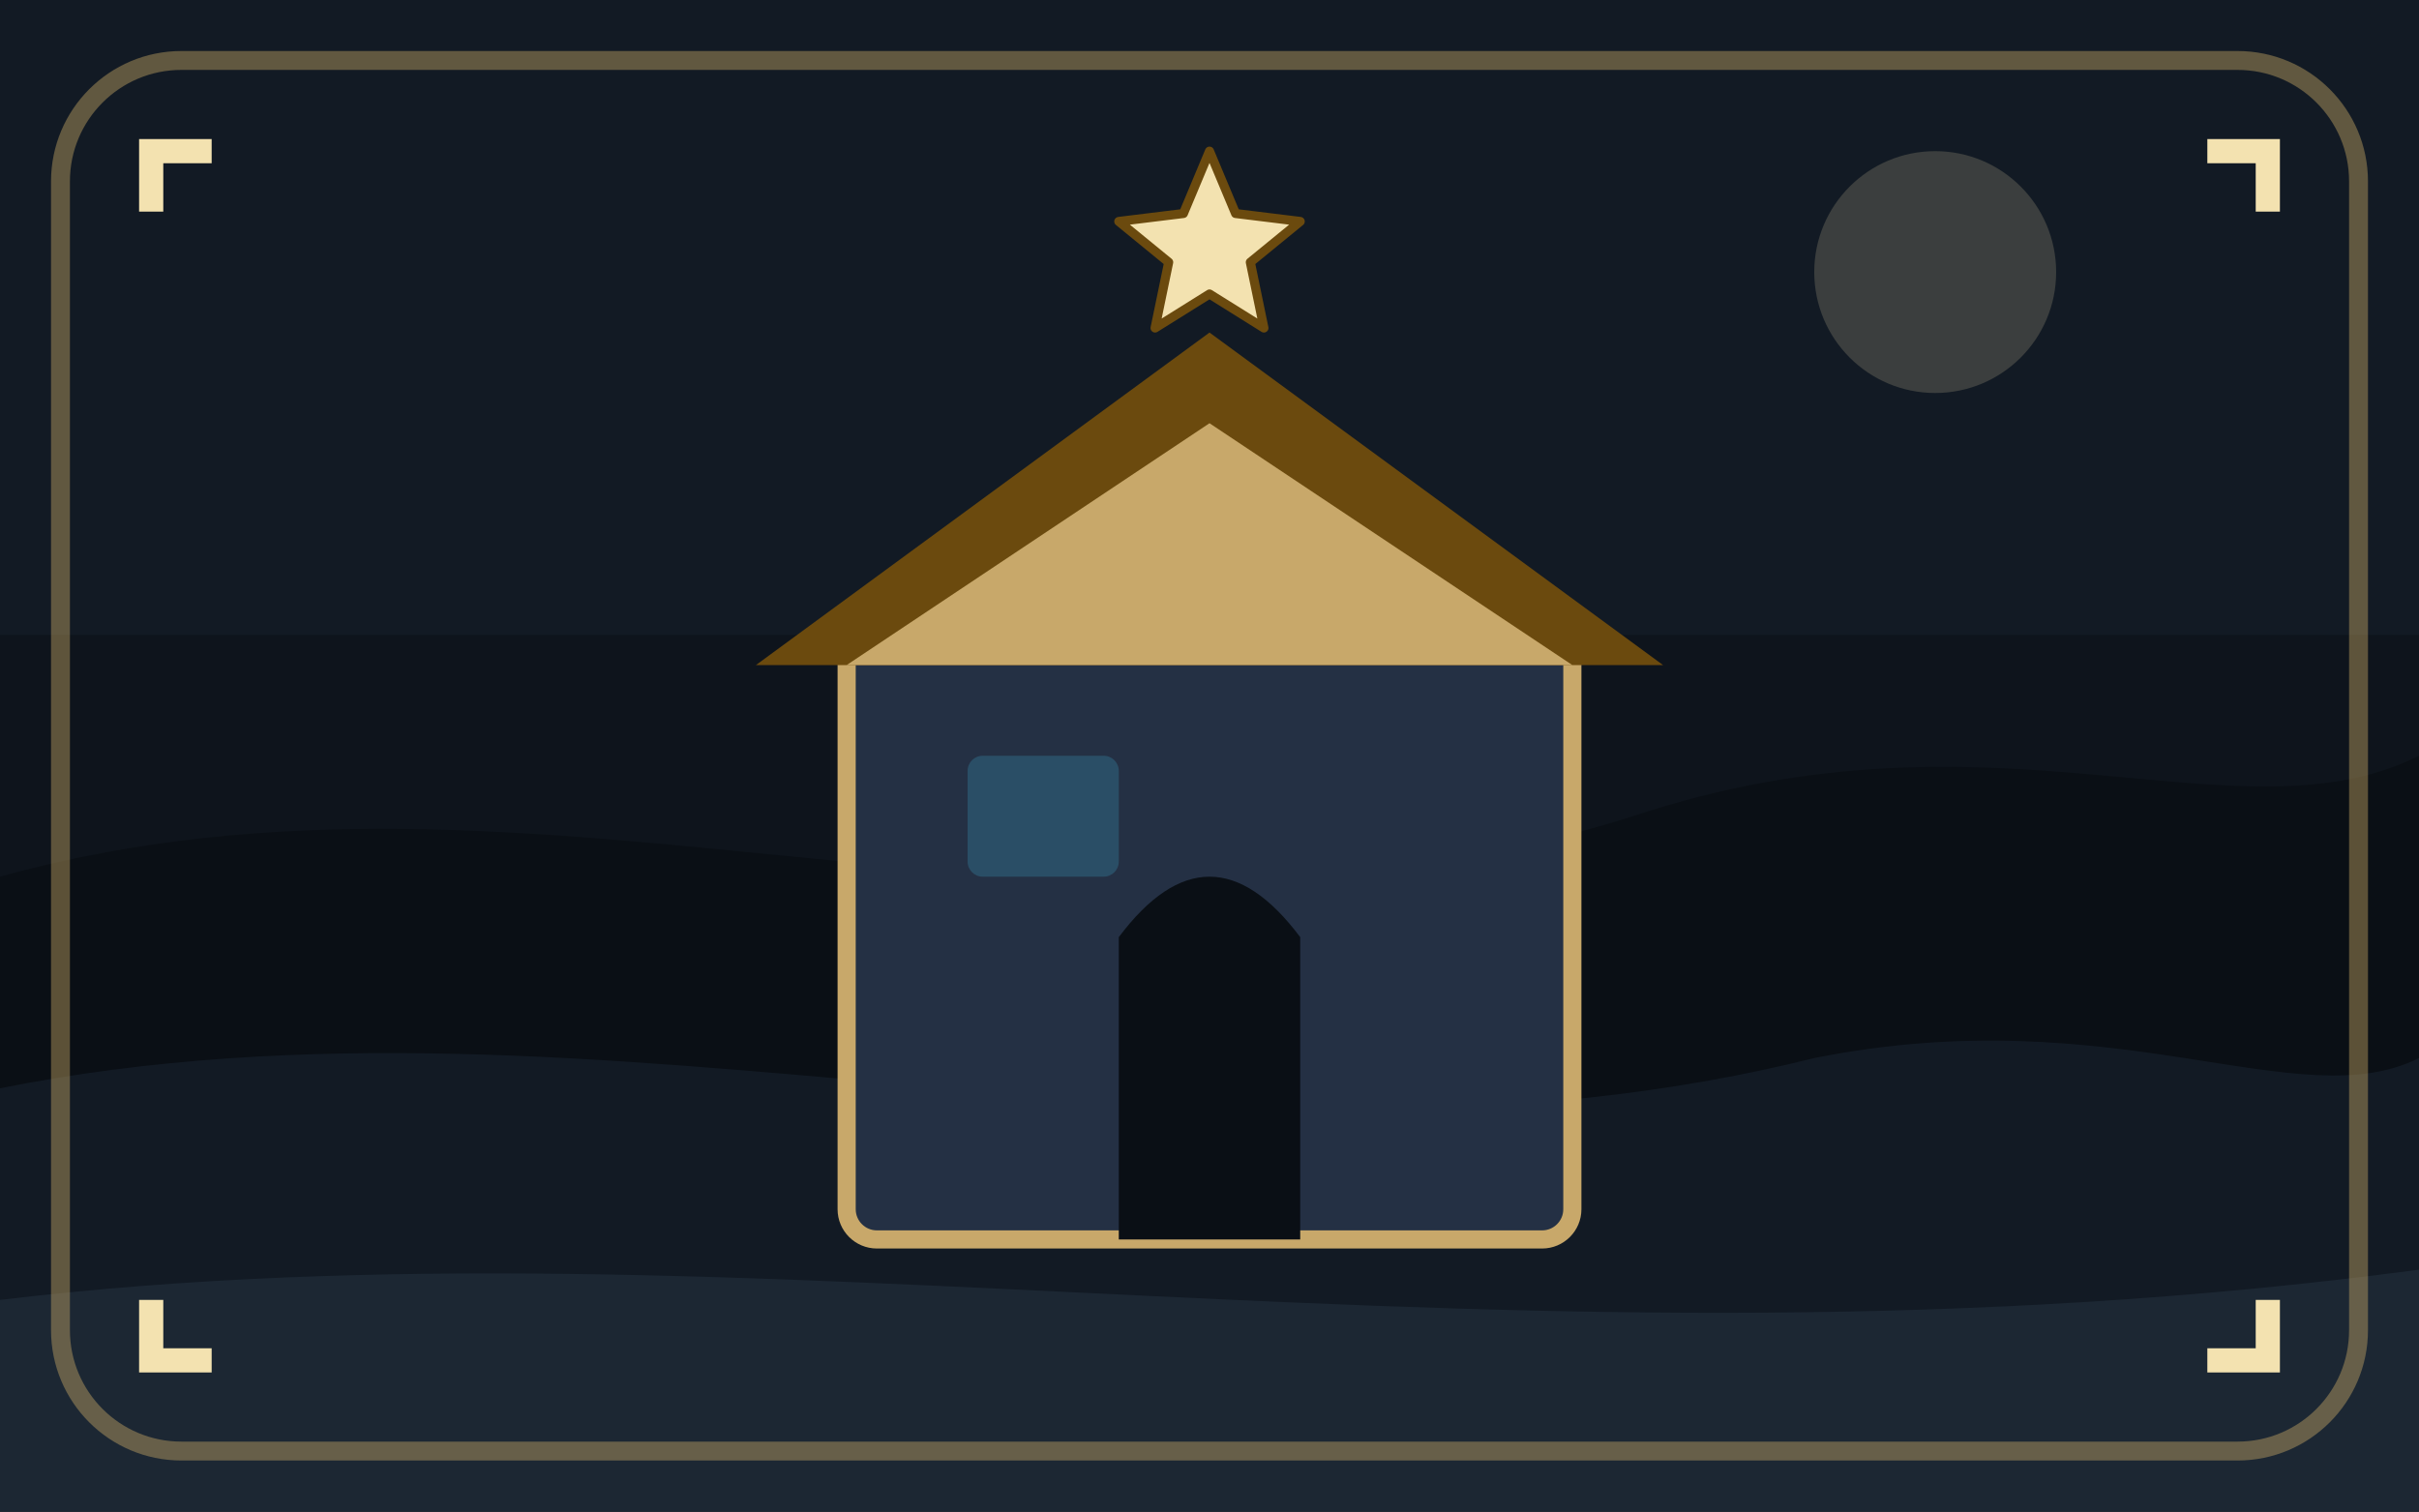
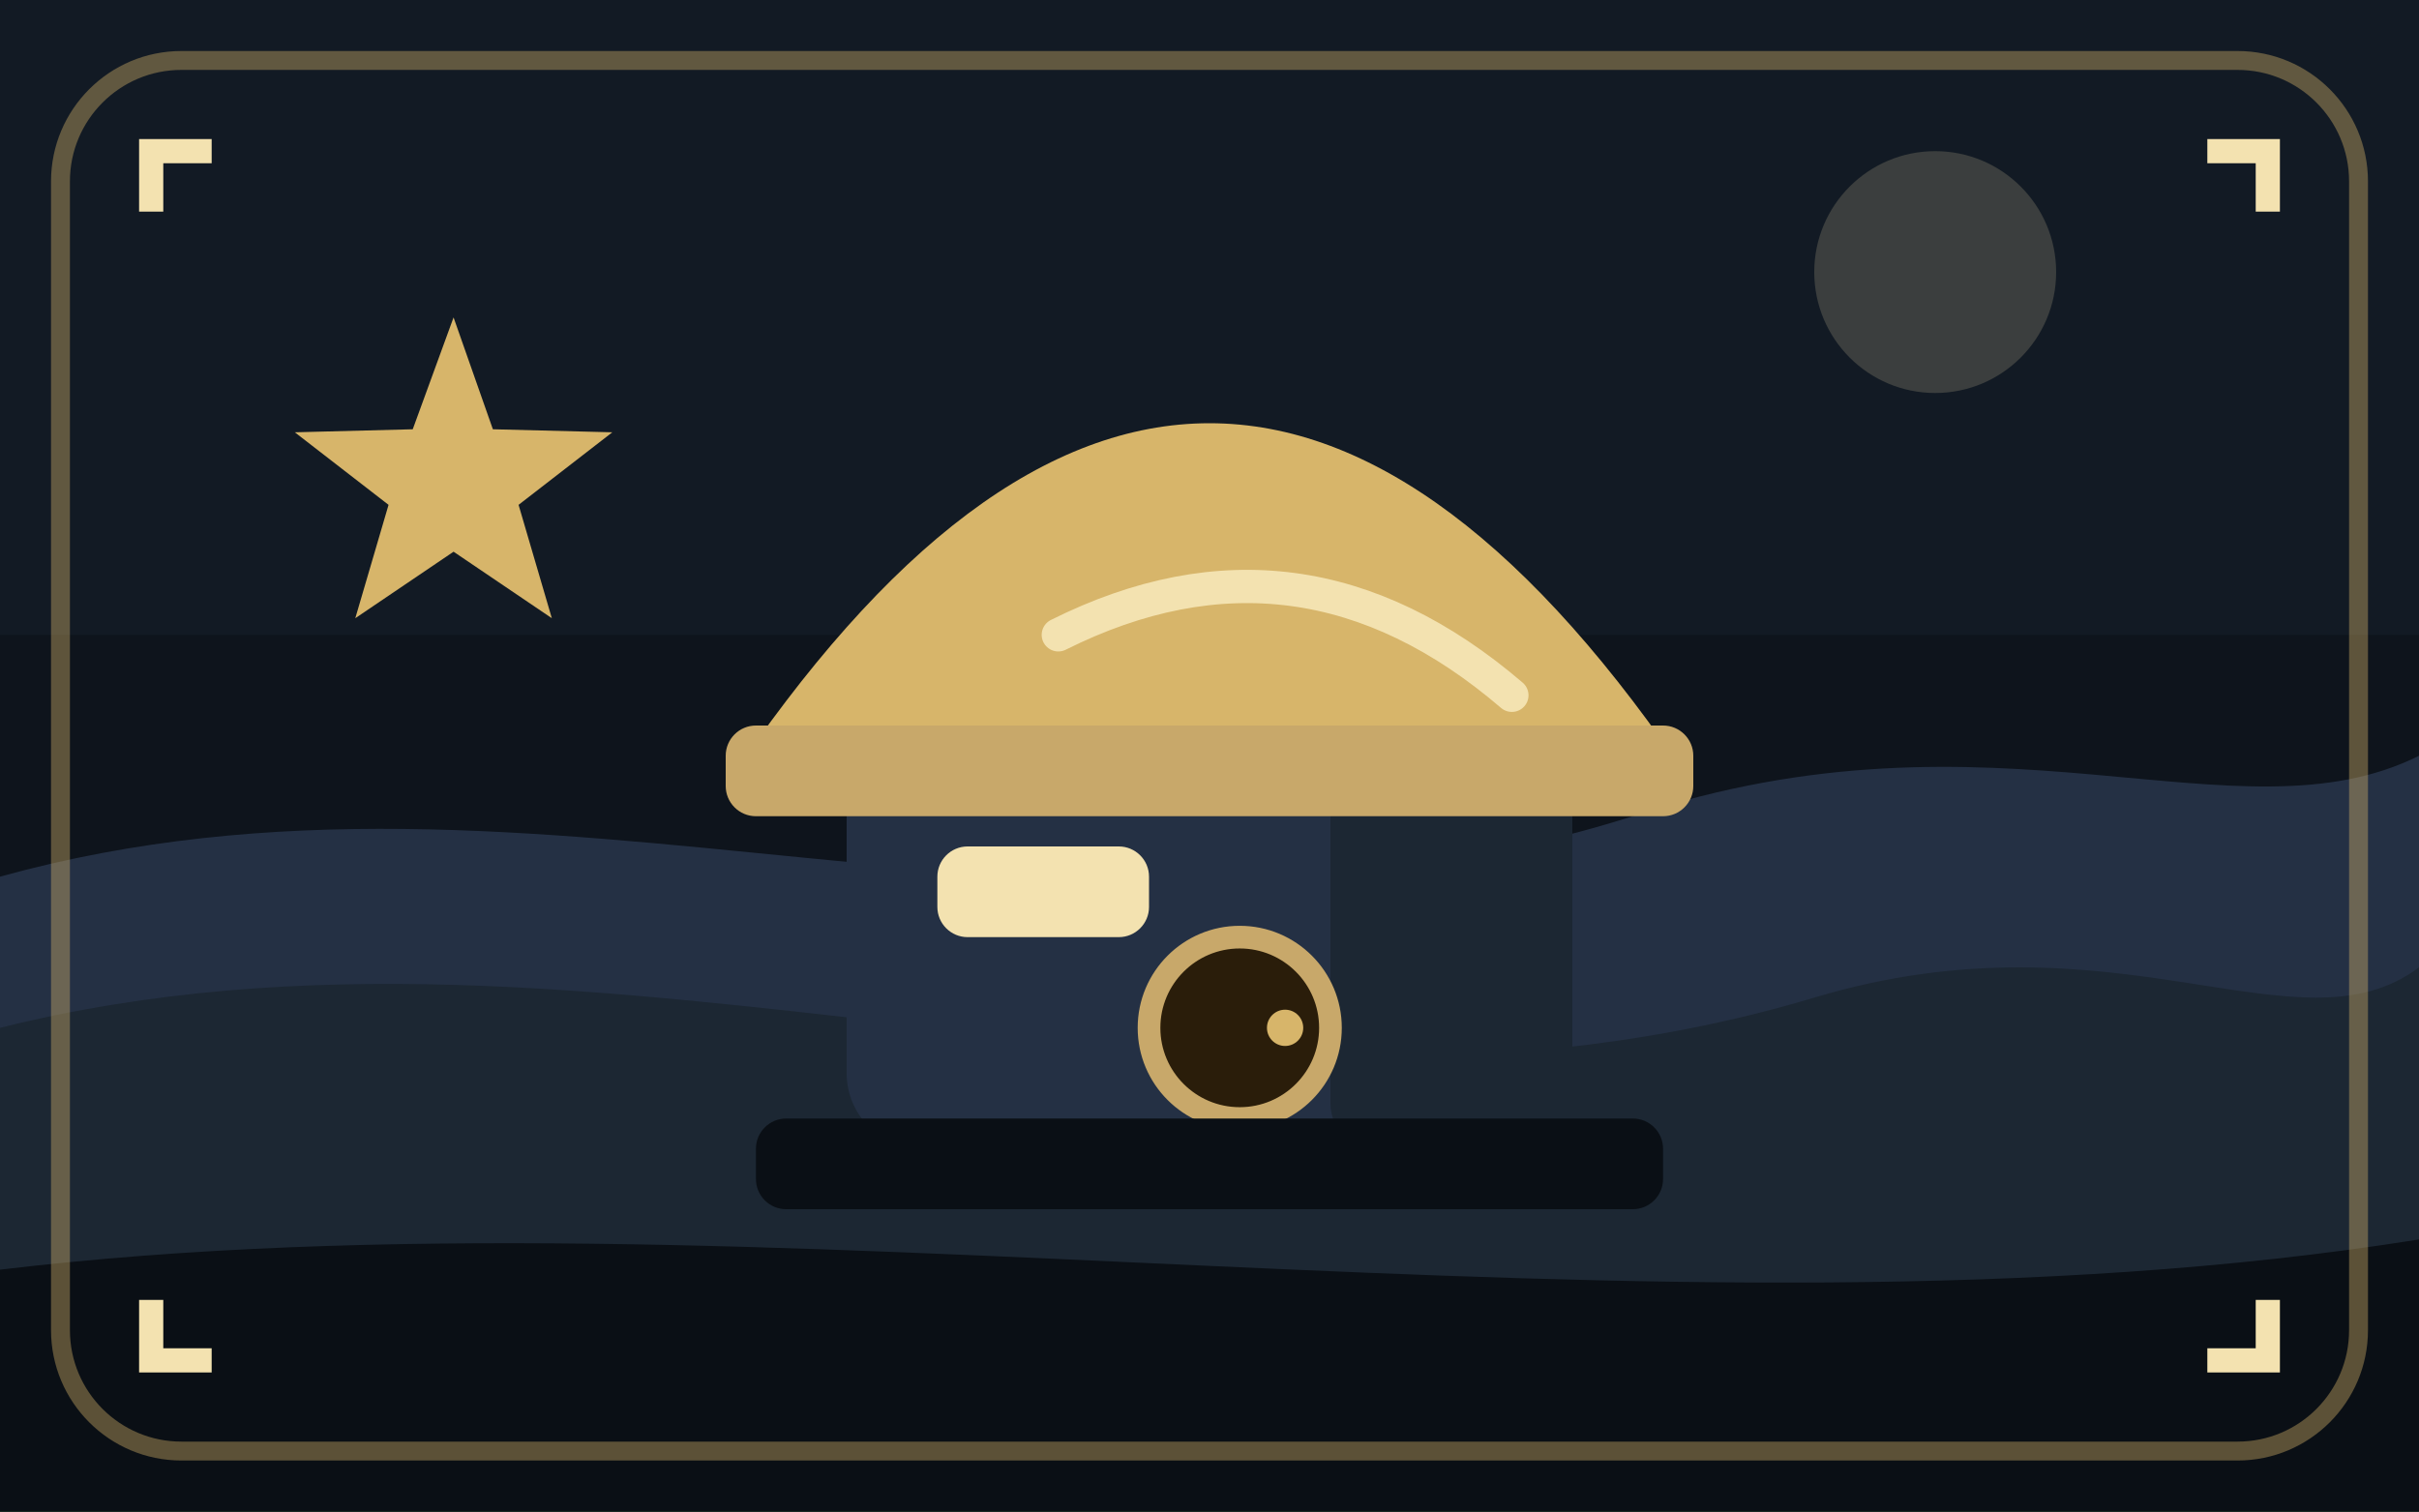
<svg xmlns="http://www.w3.org/2000/svg" viewBox="0 0 160 100">
  <rect width="160" height="100" fill="#0e141c" />
  <rect width="160" height="42" fill="#121a24" />
  <circle cx="128" cy="18" r="8" fill="#f3e2b0" opacity="0.18" />
-   <path d="M0 58 C36 48 70 66 108 54 C132 46 148 56 160 50 V100 H0 Z" fill="#0a0f15" />
-   <path d="M0 72 C40 64 80 80 120 70 C140 66 152 74 160 70 V100 H0 Z" fill="#121a24" />
-   <path d="M0 86 C50 80 100 92 160 84 V100 H0 Z" fill="#1c2733" />
-   <rect x="56" y="42" width="48" height="40" rx="2" fill="#243044" stroke="#c8a86a" stroke-width="1.2" />
-   <path d="M50 44 H110 L80 22 Z" fill="#6b4a0e" />
-   <path d="M56 44 H104 L80 28 Z" fill="#c8a86a" />
-   <rect x="64" y="50" width="10" height="8" rx="1" fill="#2a4e66" />
-   <path d="M74 82 V62 Q80 54 86 62 V82 Z" fill="#0a0f15" />
-   <path transform="translate(80 16) scale(0.75)" d="M0 -8 L2.3 -2.5 L8 -1.8 L3.6 1.8 L4.8 7.6 L0 4.6 L-4.8 7.6 L-3.6 1.8 L-8 -1.8 L-2.3 -2.5 Z" fill="#f3e2b0" stroke="#6b4a0e" stroke-width="0.8" stroke-linejoin="round" />
+   <path d="M0 58 C36 48 70 66 108 54 C132 46 148 56 160 50 V100 H0 Z" fill="#243044" />
+   <path d="M0 72 C40 64 80 80 120 70 C140 66 152 74 160 70 V100 H0 Z" fill="#2f4a28" />
+   <path d="M0 86 C50 80 100 92 160 84 V100 H0 Z" fill="#4f7a3a" />
+   <path d="M0 68 C40 58 80 78 120 66 C140 60 152 70 160 64 V100 H0 Z" fill="#1c2733" />
+   <path d="M0 84 C50 78 110 90 160 82 V100 H0 Z" fill="#0a0f15" />
+   <rect x="56" y="48" width="48" height="28" rx="5" fill="#243044" />
+   <rect x="88" y="48" width="16" height="28" rx="3" fill="#1c2733" />
+   <path d="M48 52 Q80 4 112 52 Z" fill="#d7b56a" />
+   <path d="M70 42 Q86 34 100 46" fill="none" stroke="#f3e2b0" stroke-width="2.2" stroke-linecap="round" />
+   <rect x="48" y="48" width="64" height="6" rx="2" fill="#c8a86a" />
+   <rect x="62" y="56" width="14" height="6" rx="2" fill="#f3e2b0" />
+   <circle cx="82" cy="68" r="6" fill="#2a1d0a" stroke="#c8a86a" stroke-width="1.5" />
+   <circle cx="85" cy="68" r="1.2" fill="#d7b56a" />
+   <rect x="50" y="74" width="60" height="6" rx="2" fill="#0a0f15" />
+   <path d="M30 21 L32.6 28.4 L40.5 28.6 L34.3 33.4 L36.5 40.9 L30 36.5 L23.5 40.9 L25.7 33.4 L19.5 28.6 L27.3 28.4 Z" fill="#d7b56a" />
  <rect x="4" y="4" width="152" height="92" rx="8" fill="none" stroke="#d7b56a" stroke-opacity="0.4" stroke-width="1.25" />
  <g fill="none" stroke="#f3e2b0" stroke-width="1.6" stroke-linecap="butt">
    <path d="M10 14 V10 H14" />
    <path d="M146 10 H150 V14" />
    <path d="M10 86 V90 H14" />
    <path d="M150 86 V90 H146" />
  </g>
</svg>
